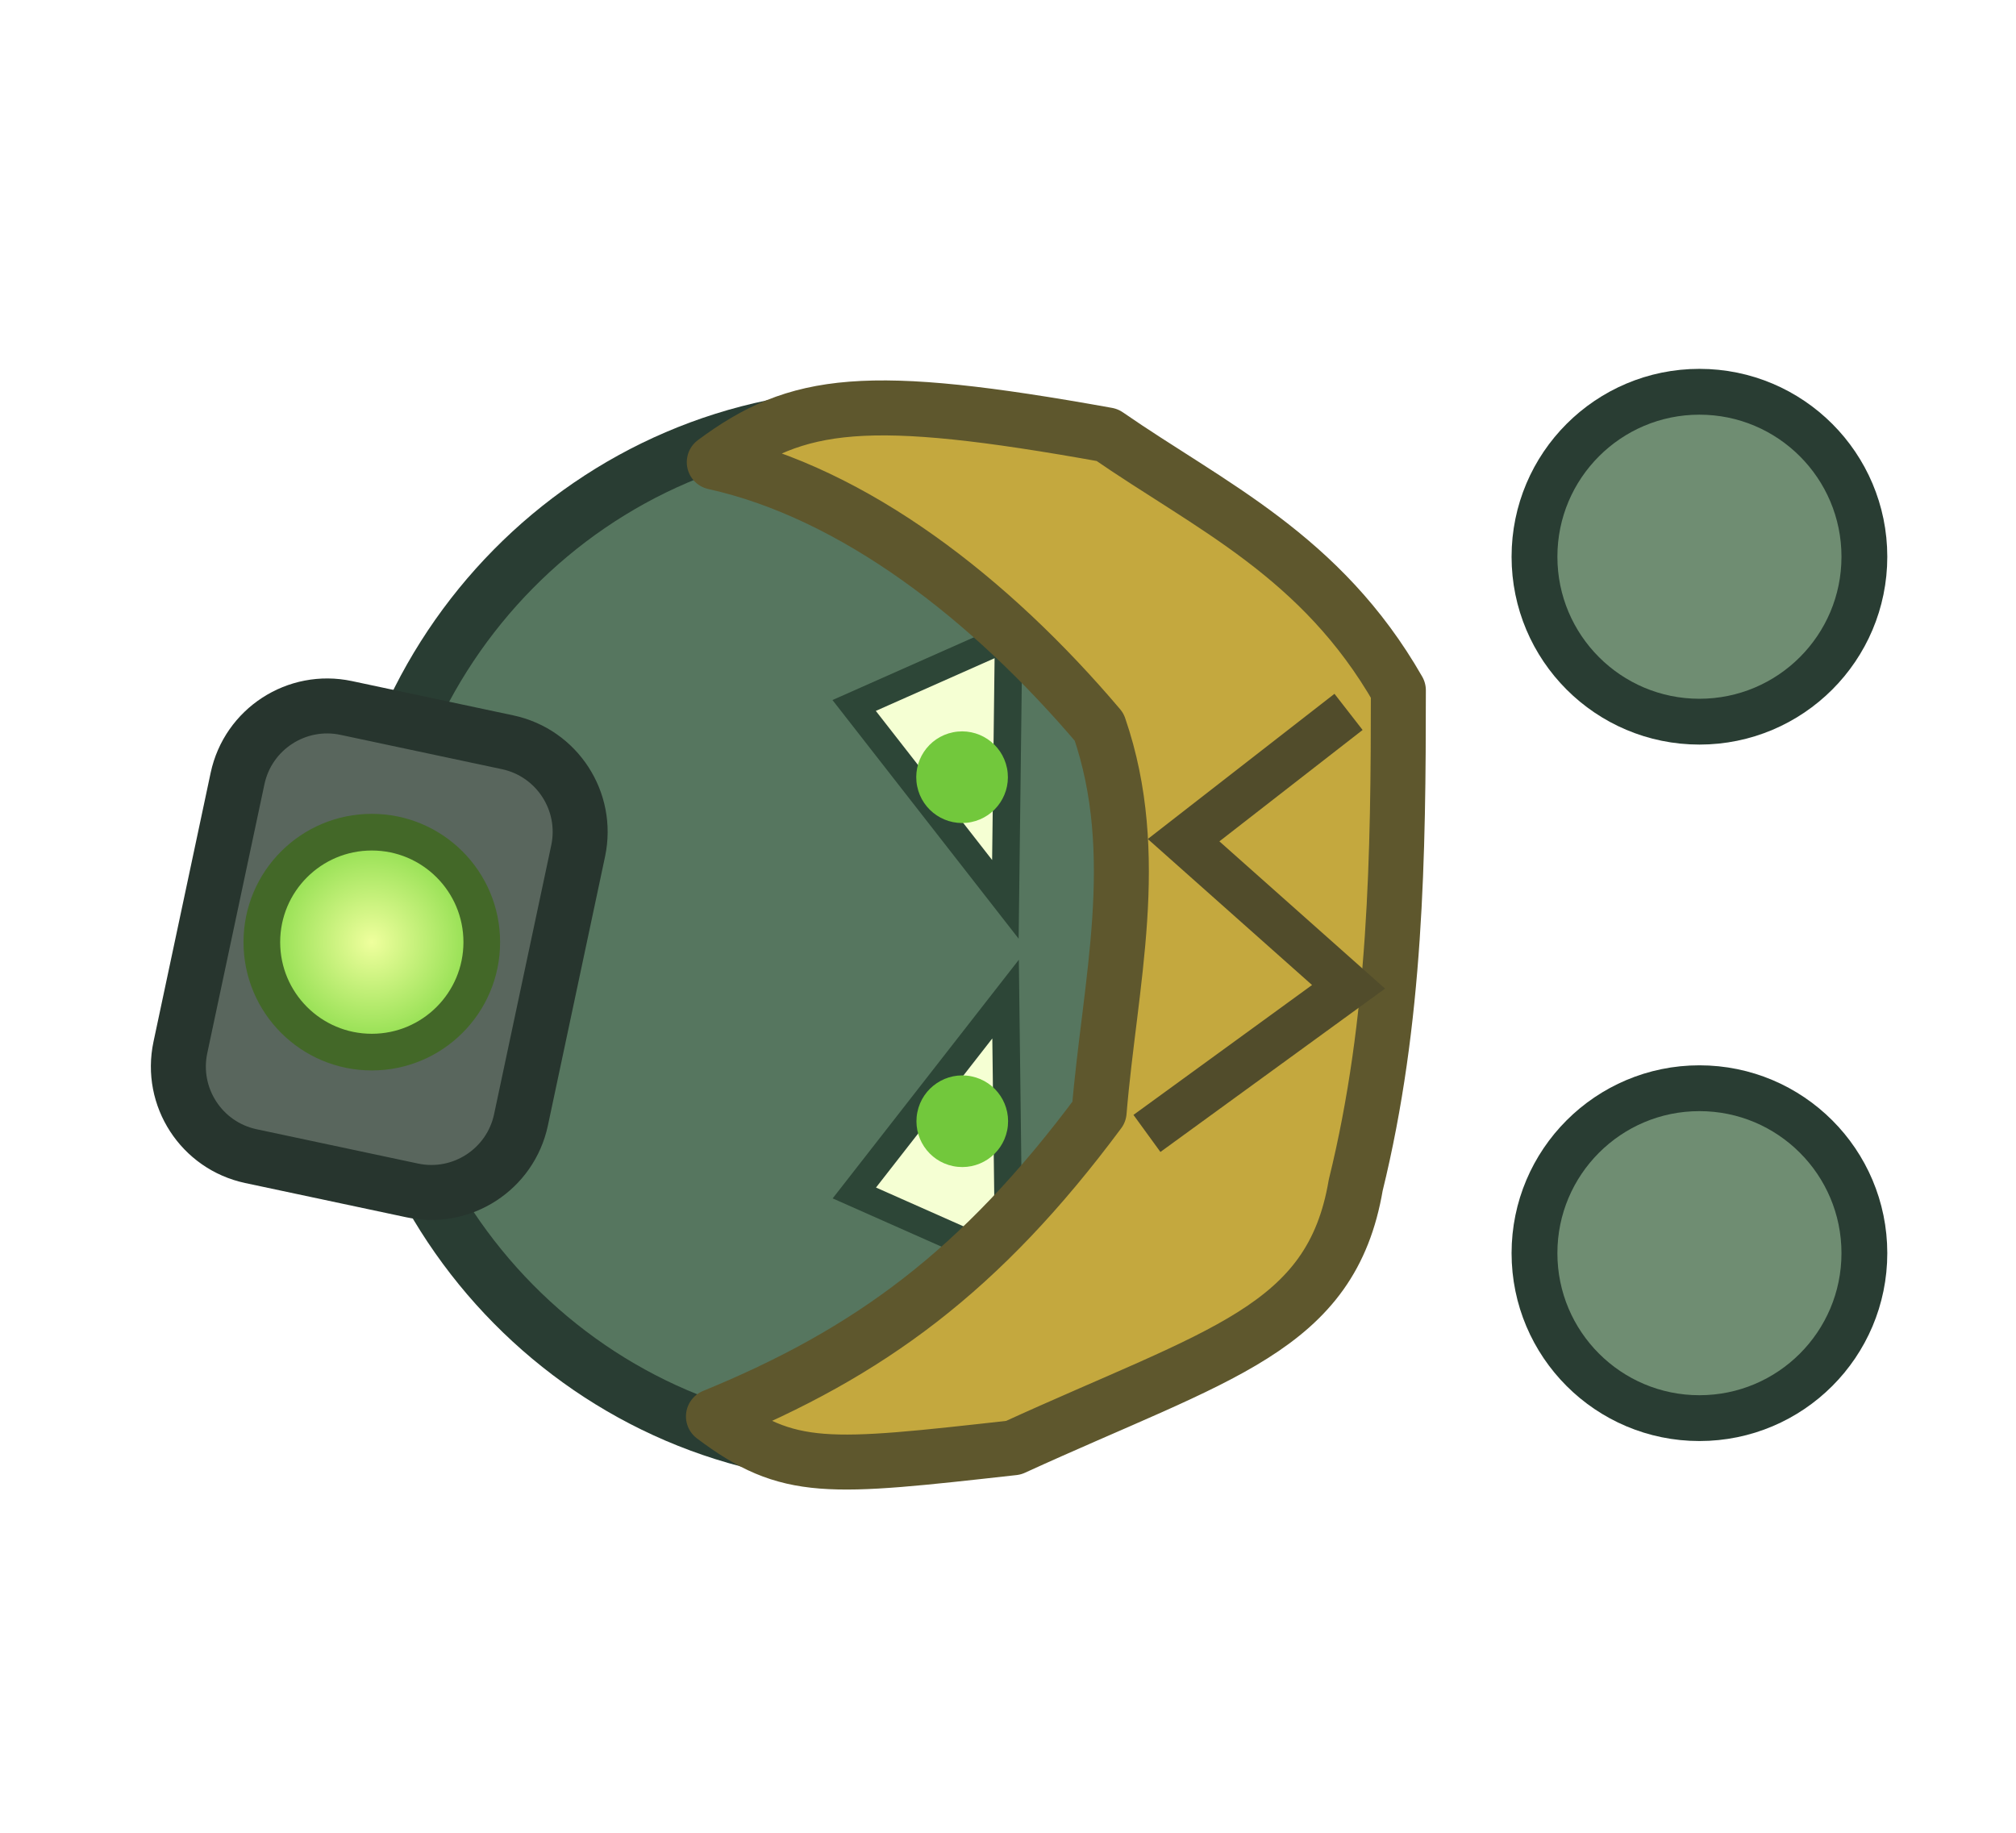
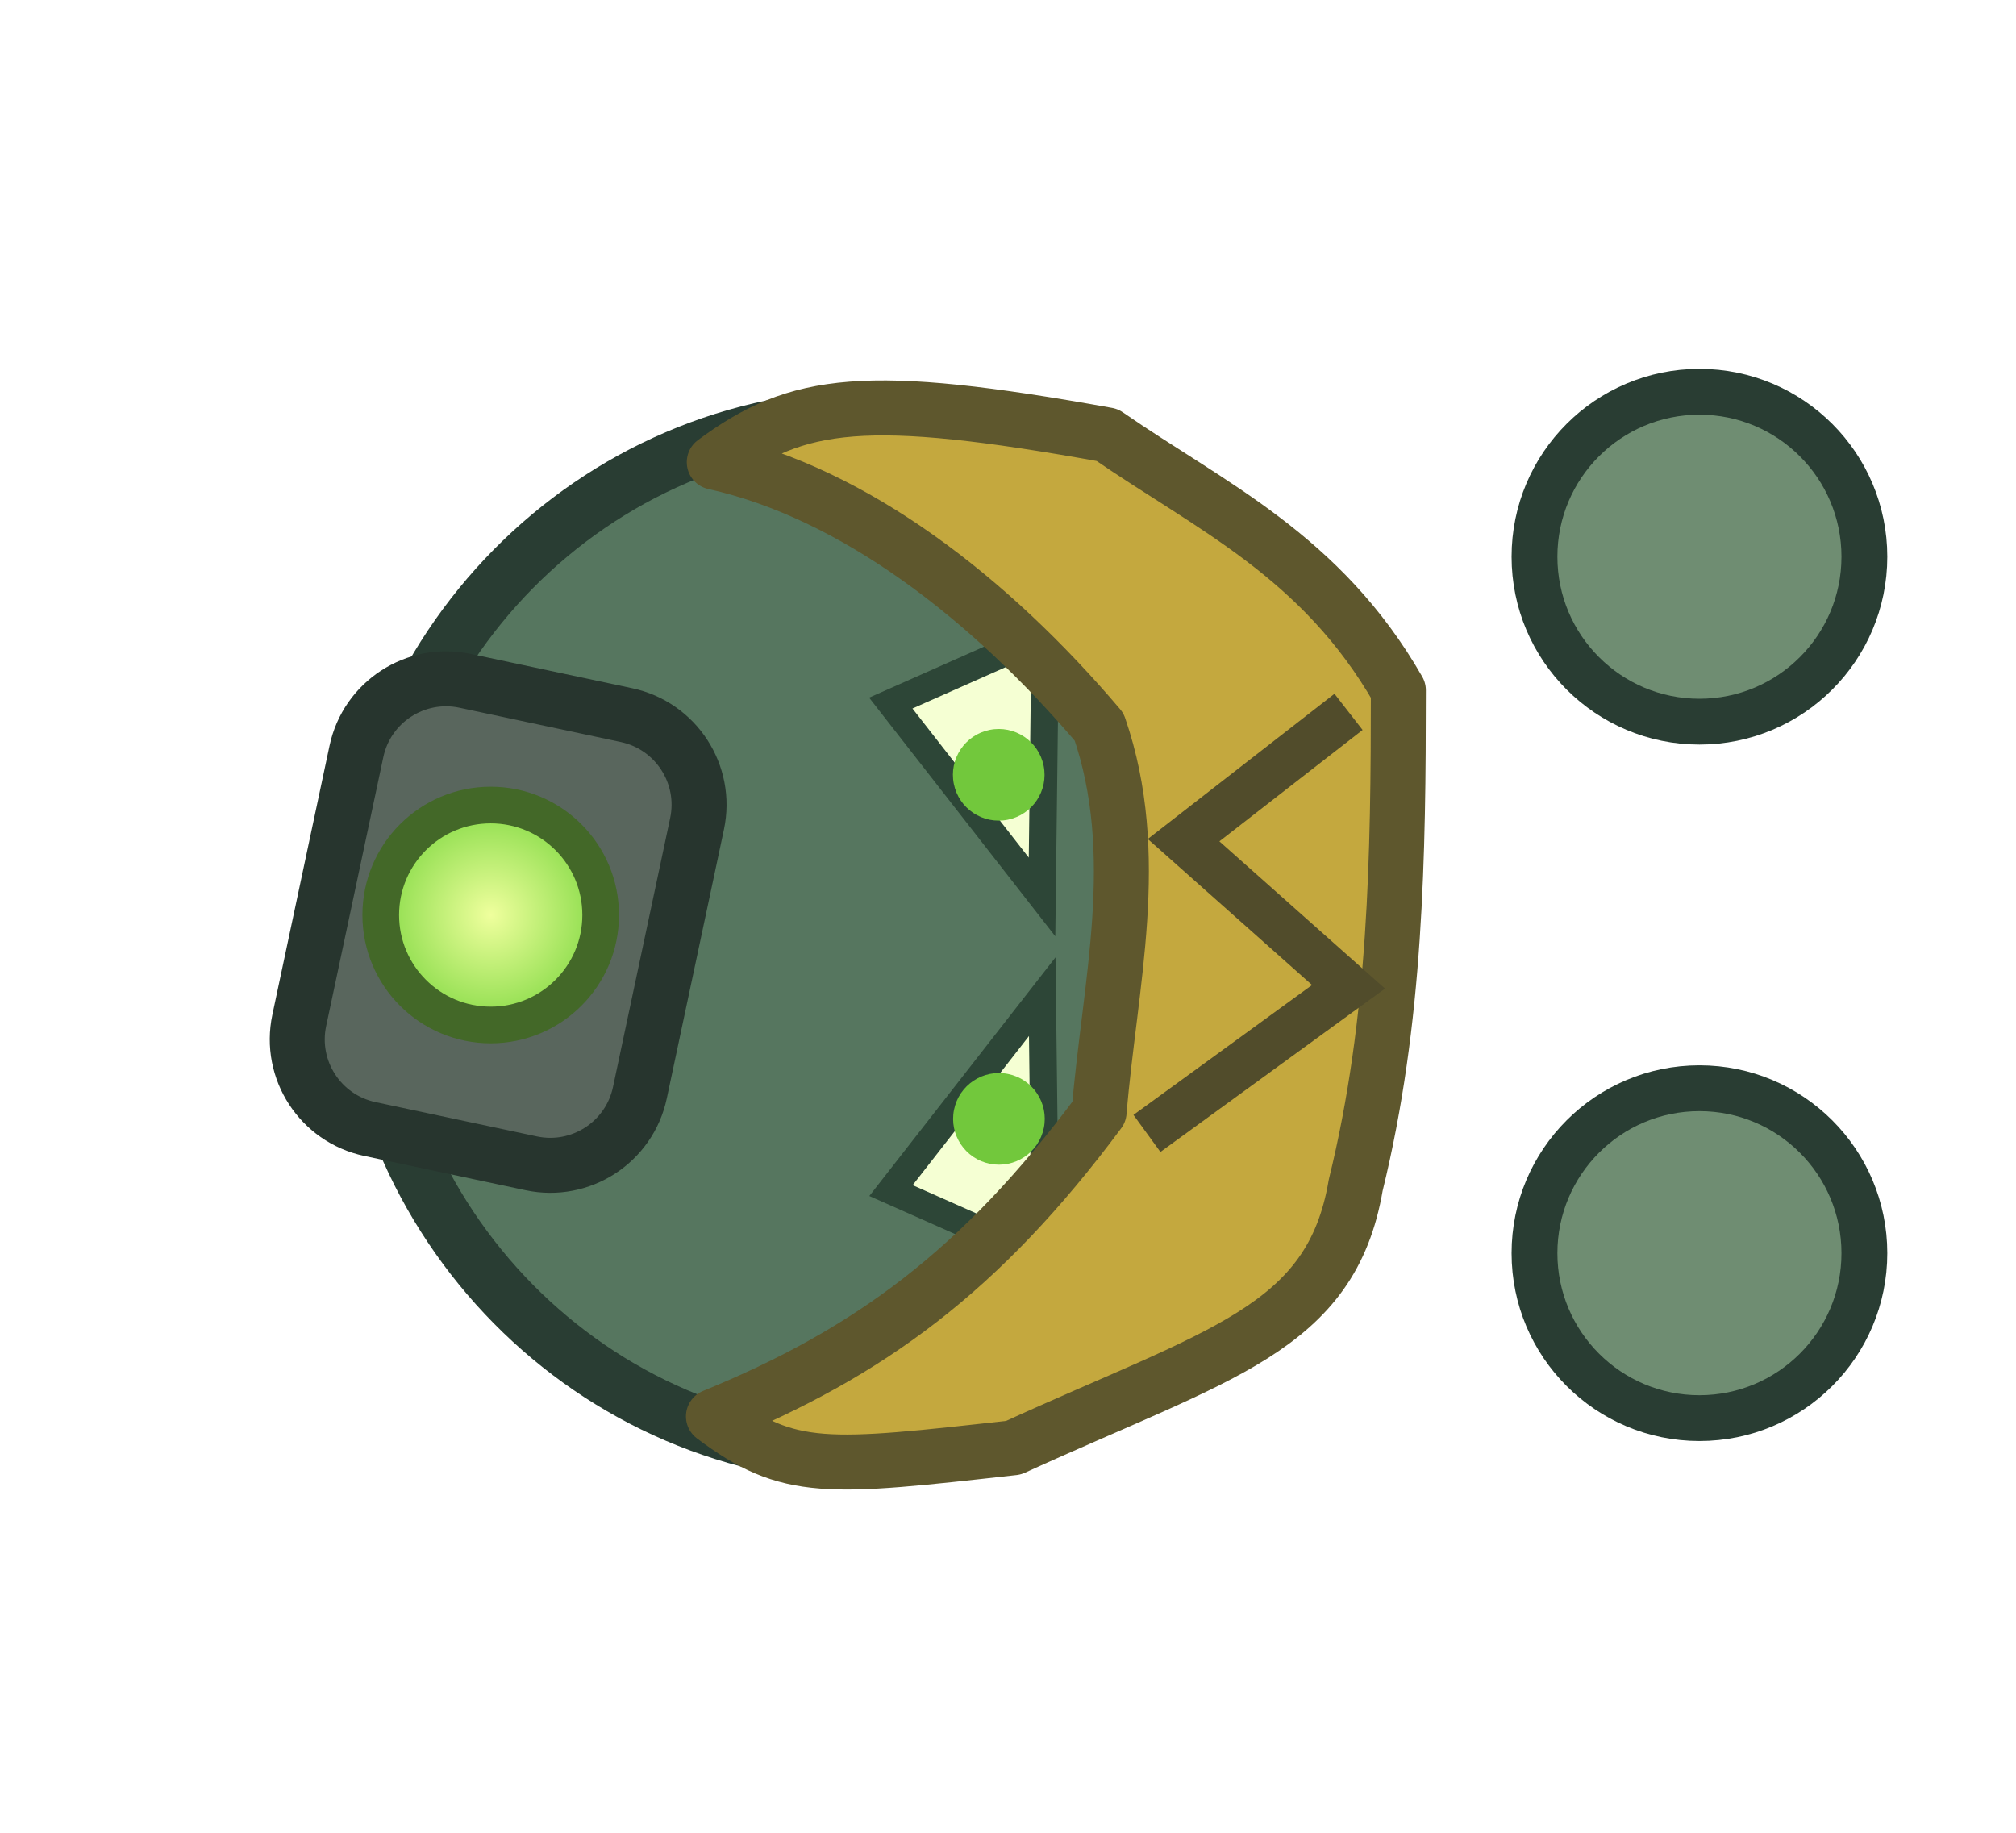
<svg xmlns="http://www.w3.org/2000/svg" viewBox="-55 -50 110 100" role="img" aria-labelledby="title description" version="1.1" id="svg2">
  <defs id="radstalker-definitions">
-     <radialGradient id="radstalker-glow" cx="-30" cy="16" r="7" fx="-30" fy="16" gradientUnits="userSpaceOnUse" gradientTransform="translate(-4.712546,-14.5947)">
+     <radialGradient id="radstalker-glow" cx="-30" cy="16" r="7" fx="-30" fy="16" gradientUnits="userSpaceOnUse" gradientTransform="translate(1.774898,-16.0753)">
      <stop offset="0" stop-color="#efff9d" id="stop1" />
      <stop offset="1" stop-color="#79d63c" id="stop2" />
    </radialGradient>
  </defs>
  <g id="radstalker-zombie">
    <g id="floating-hands" fill="#6f8d72" stroke="#293d33" stroke-width="2.5" transform="translate(-5.272908,1.375638)">
      <circle id="upper-hand" cx="43" cy="-21" r="9" />
      <circle id="lower-hand" cx="43" cy="17" r="9" />
    </g>
    <ellipse id="body" cx="-7.191" fill="#56765f" stroke="#293d33" stroke-width="3" ry="28.362" rx="28" cy="1.095" />
-     <rect id="radiation-canister" x="-42.684" y="-3.616" width="19" height="25" rx="5" fill="#59665d" stroke="#27352e" stroke-width="3" transform="rotate(12)" />
-     <circle id="canister-core" cx="-34.713" cy="1.405" r="6" fill="url(#radstalker-glow)" stroke="#436828" stroke-width="2" style="fill:url(#radstalker-glow)" />
-     <g id="eyes" fill="#f5ffd3" stroke="#2d4637" stroke-width="1.5" transform="rotate(78.60679,4.499471,-16.65748)">
+     <rect id="radiation-canister" x="-36.646" y="-6.413" width="19" height="25" rx="5" fill="#59665d" stroke="#27352e" stroke-width="3" transform="rotate(12)" />
+     <circle id="canister-core" cx="-28.225" cy="-0.075" r="6" fill="url(#radstalker-glow)" stroke="#436828" stroke-width="2" style="fill:url(#radstalker-glow)" />
+     <g id="eyes" fill="#f5ffd3" stroke="#2d4637" stroke-width="1.5" transform="rotate(78.60679,5.578763,-15.50077)">
      <path id="upper-eye" d="M 5,-12 19,-9 7,-3 Z" />
    </g>
-     <g id="pupils" fill="#72c83c" transform="rotate(78.60679,4.499471,-16.65748)">
+     <g id="pupils" fill="#72c83c" transform="rotate(78.60679,5.578763,-15.50077)">
      <circle id="upper-pupil" cx="12" cy="-8" r="2.5" />
    </g>
-     <g id="eyes-2" fill="#f5ffd3" stroke="#2d4637" stroke-width="1.5" transform="matrix(0.1975412,-0.9802946,-0.9802946,-0.1975412,-12.70786,21.35993)">
+     <g id="eyes-2" fill="#f5ffd3" stroke="#2d4637" stroke-width="1.5" transform="matrix(0.1975412,-0.9802946,-0.9802946,-0.1975412,-10.70786,21.23011)">
      <path id="upper-eye-2" d="M 5,-12 19,-9 7,-3 Z" />
    </g>
    <path id="torn-hazard-hood" d="m 5.415,-26.268 c 5.602,3.876 11.674,6.577 15.885,13.933 -0.003,9 -0.113,18 -2.327,27 -1.336,7.867 -7.404,9.171 -18.673,14.327 C -9.848,30.123 -11.951,30.384 -16.072,27.282 -7.594,23.809 -1.493,19.369 4.973,10.665 c 0.577,-7 2.414,-14 0,-21 -5.963,-7.036 -13.39,-12.764 -21,-14.447 4.55,-3.376 8.271,-3.857 21.442,-1.486 z" fill="#c4a83e" stroke="#5e572d" stroke-width="3" stroke-linejoin="round" />
    <path id="hood-tear" d="m 18.581,-11.158 -9,7 9,8 L 7.581,11.842" fill="none" stroke="#514c2b" stroke-width="2.5" />
-     <g id="pupils-7" fill="#72c83c" transform="matrix(0.1975412,-0.9802946,-0.9802946,-0.1975412,-12.70786,21.35993)">
+     <g id="pupils-7" fill="#72c83c" transform="matrix(0.1975412,-0.9802946,-0.9802946,-0.1975412,-10.70786,21.23011)">
      <circle id="upper-pupil-3" cx="12" cy="-8" r="2.5" />
    </g>
  </g>
</svg>
